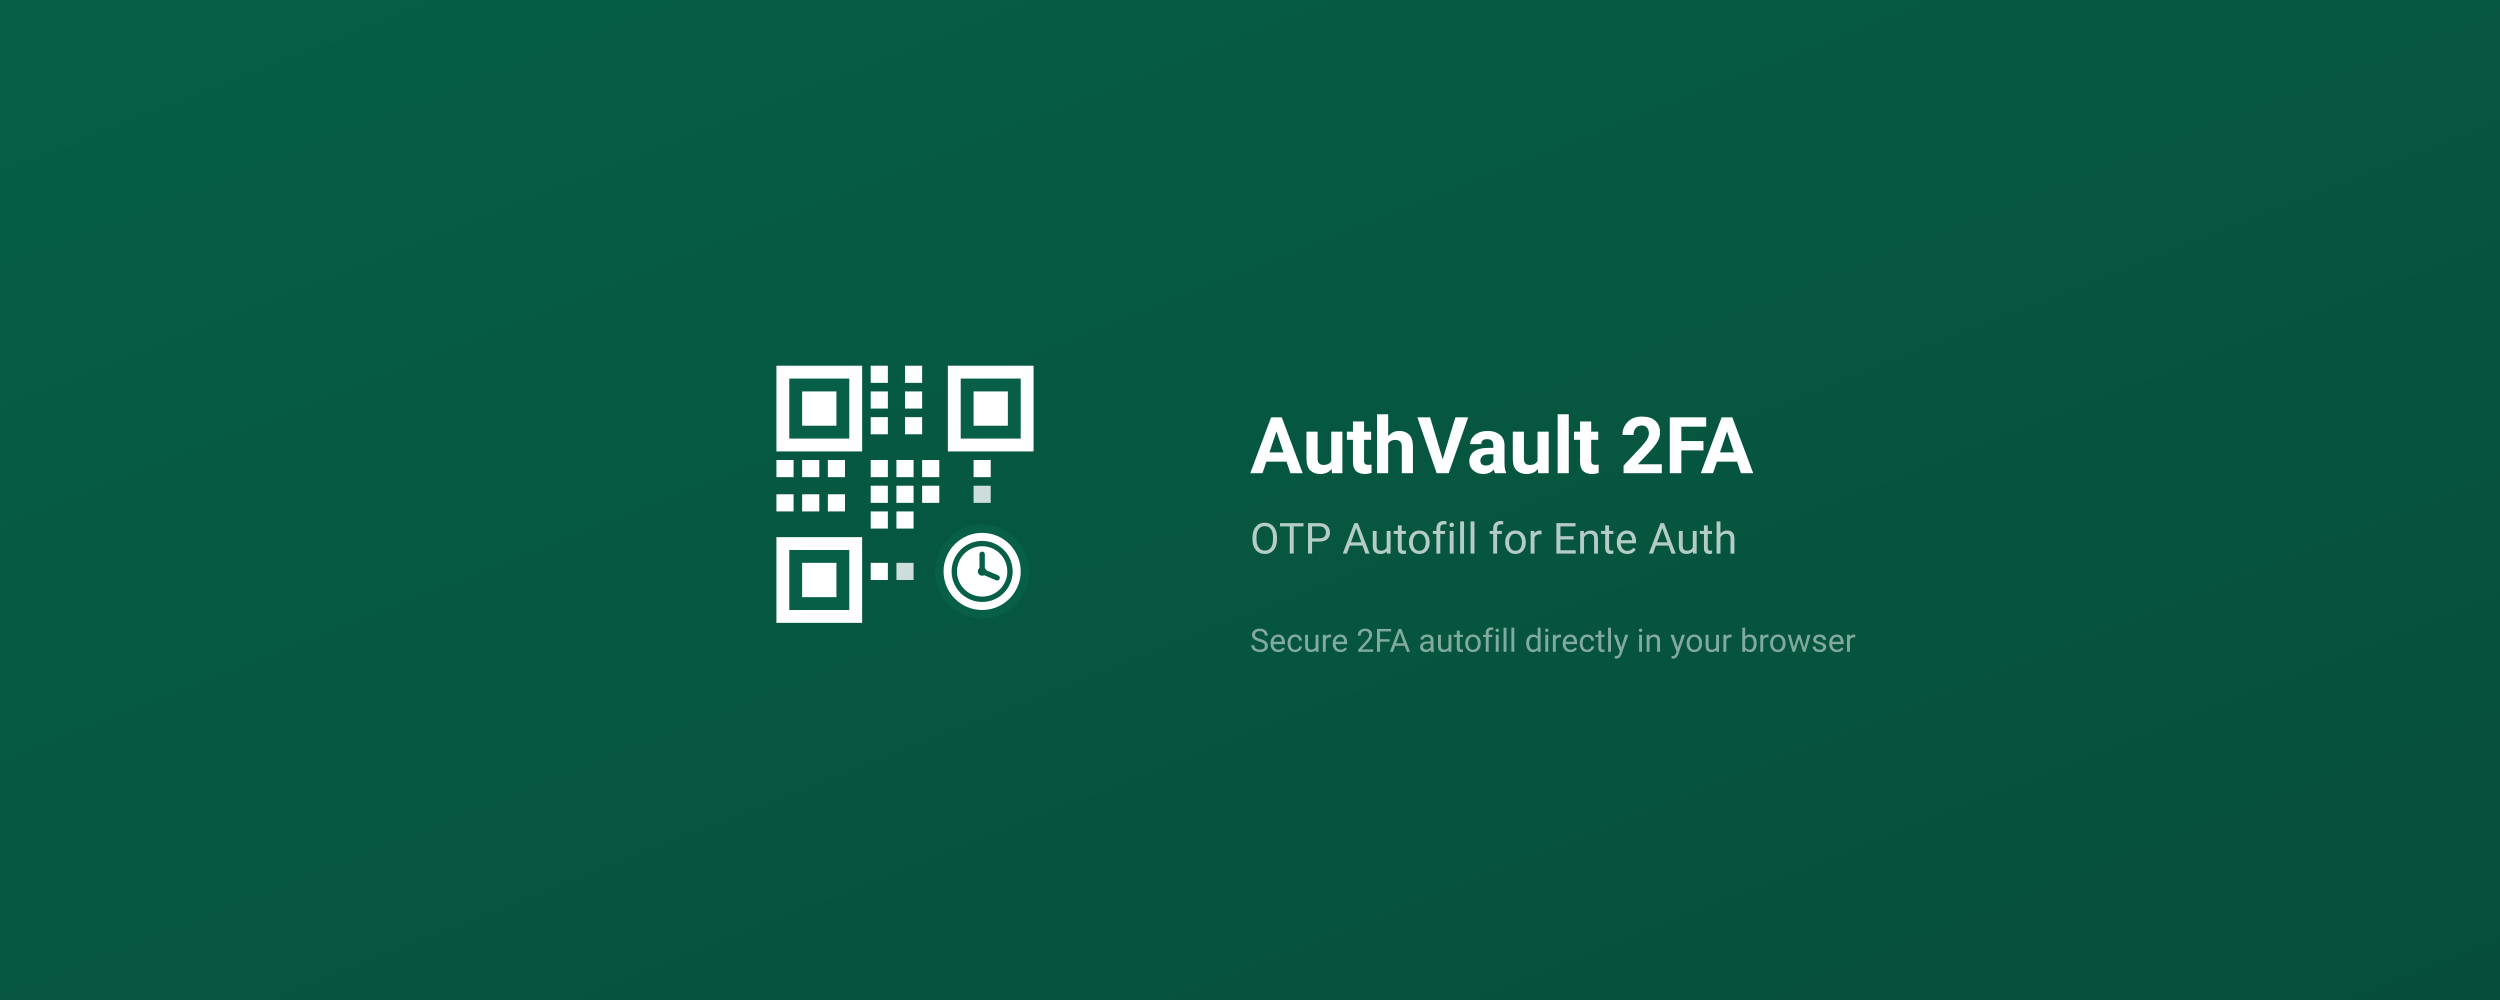
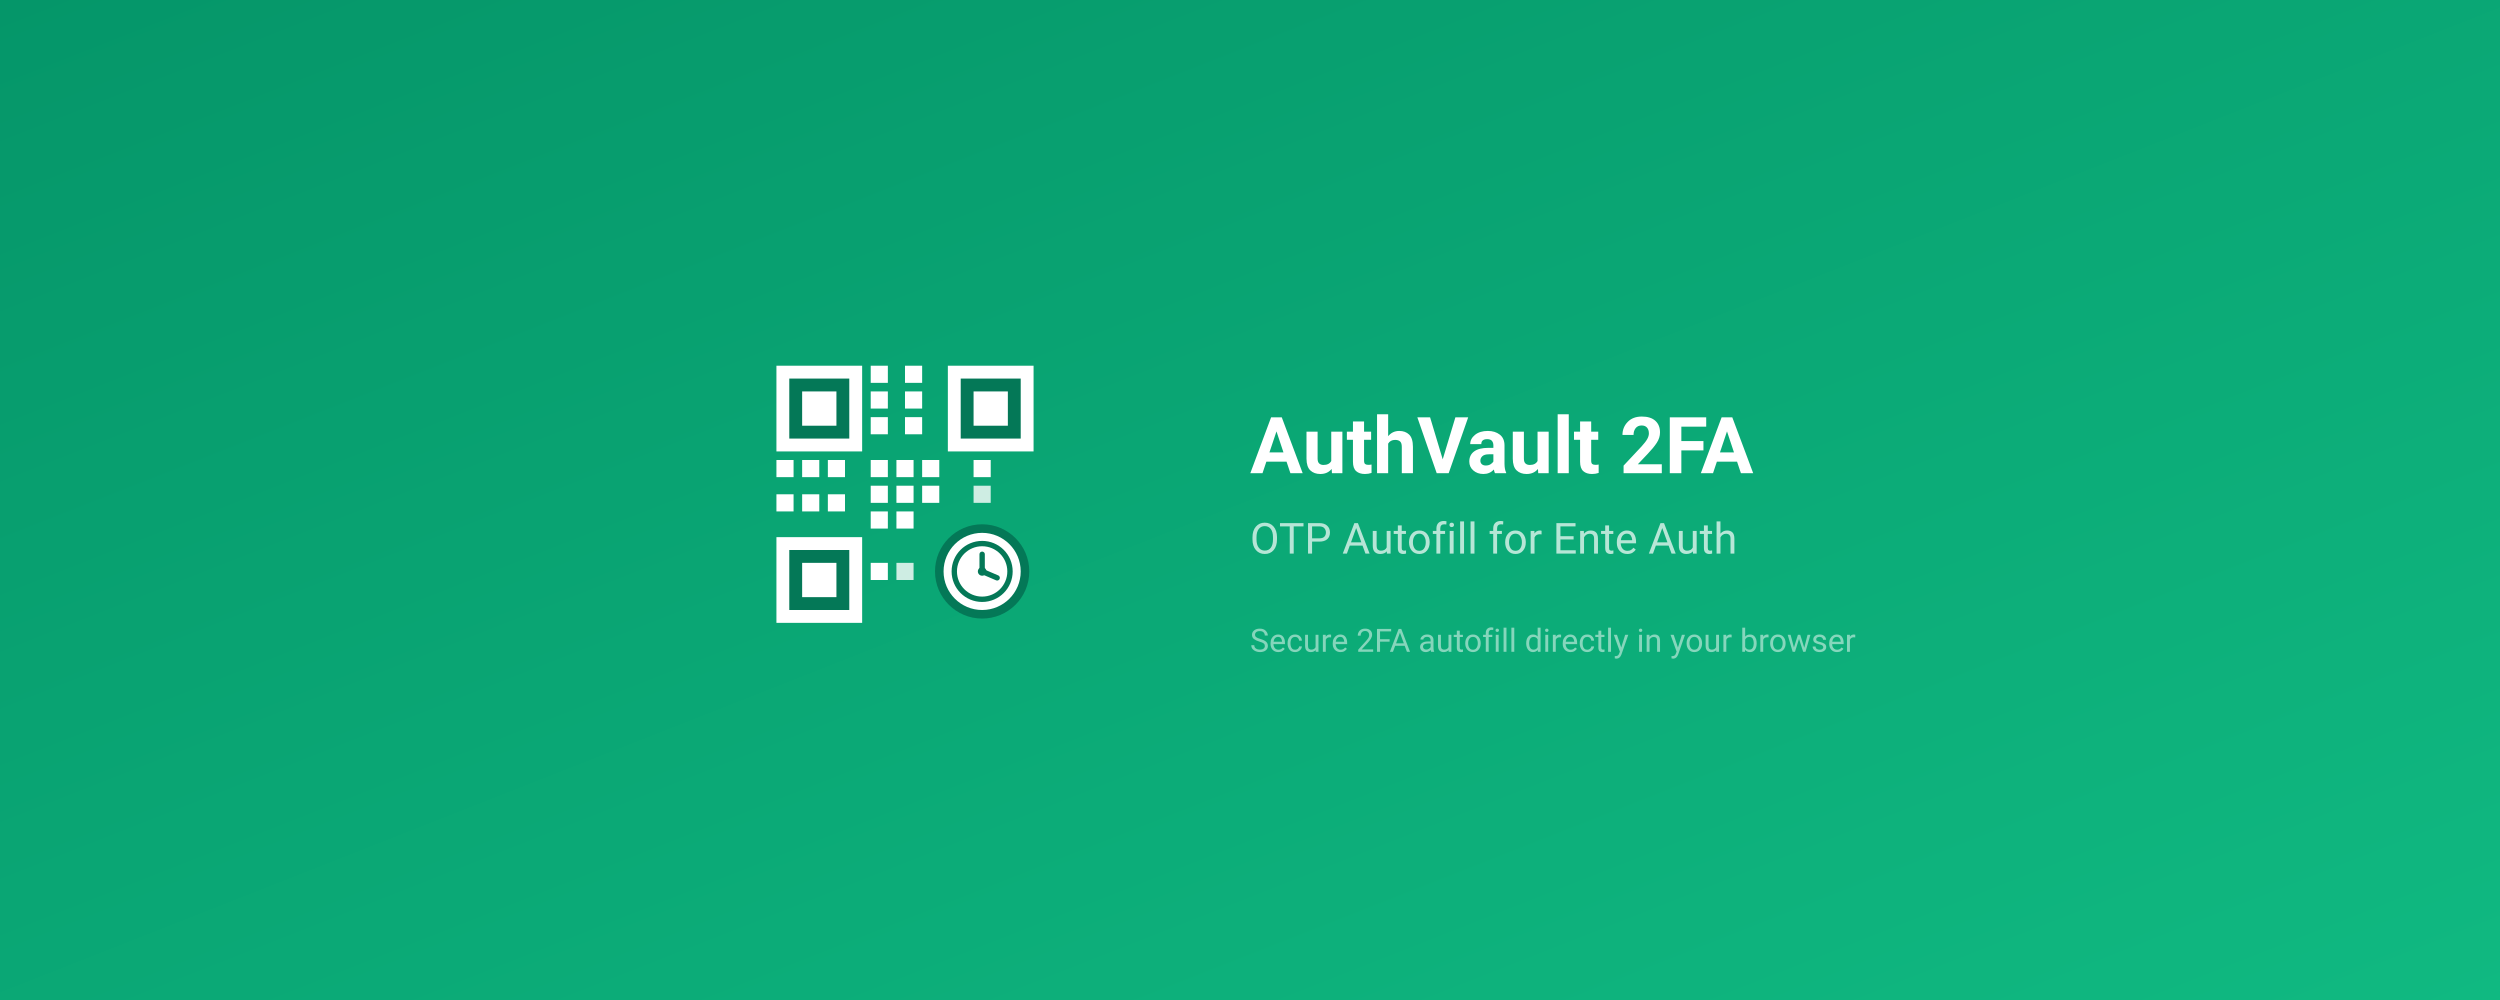
<svg xmlns="http://www.w3.org/2000/svg" width="1400" height="560" viewBox="0 0 1400 560">
  <defs>
    <linearGradient id="bg" x1="0%" y1="0%" x2="100%" y2="100%">
-       <stop offset="0%" style="stop-color:#065F46" />
-       <stop offset="100%" style="stop-color:#064E3B" />
+       <stop offset="0%" style="stop-color:#059669" />
+       <stop offset="100%" style="stop-color:#10B981" />
    </linearGradient>
  </defs>
  <rect width="1400" height="560" fill="url(#bg)" />
  <g transform="translate(430, 200) scale(1.2)">
    <rect x="4" y="4" width="40" height="40" fill="#ffffff" />
-     <rect x="10" y="10" width="28" height="28" fill="#065F46" />
+     <rect x="10" y="10" width="28" height="28" fill="#047857" />
    <rect x="16" y="16" width="16" height="16" fill="#ffffff" />
    <rect x="84" y="4" width="40" height="40" fill="#ffffff" />
-     <rect x="90" y="10" width="28" height="28" fill="#065F46" />
+     <rect x="90" y="10" width="28" height="28" fill="#047857" />
    <rect x="96" y="16" width="16" height="16" fill="#ffffff" />
    <rect x="4" y="84" width="40" height="40" fill="#ffffff" />
-     <rect x="10" y="90" width="28" height="28" fill="#065F46" />
+     <rect x="10" y="90" width="28" height="28" fill="#047857" />
    <rect x="16" y="96" width="16" height="16" fill="#ffffff" />
    <rect x="48" y="16" width="8" height="8" fill="#ffffff" />
    <rect x="64" y="16" width="8" height="8" fill="#ffffff" />
    <rect x="16" y="48" width="8" height="8" fill="#ffffff" />
    <rect x="16" y="64" width="8" height="8" fill="#ffffff" />
    <rect x="48" y="4" width="8" height="8" fill="#ffffff" />
    <rect x="64" y="4" width="8" height="8" fill="#ffffff" />
    <rect x="48" y="28" width="8" height="8" fill="#ffffff" />
    <rect x="64" y="28" width="8" height="8" fill="#ffffff" />
    <rect x="4" y="48" width="8" height="8" fill="#ffffff" />
    <rect x="28" y="48" width="8" height="8" fill="#ffffff" />
    <rect x="4" y="64" width="8" height="8" fill="#ffffff" />
    <rect x="28" y="64" width="8" height="8" fill="#ffffff" />
    <rect x="48" y="48" width="8" height="8" fill="#ffffff" />
    <rect x="60" y="48" width="8" height="8" fill="#ffffff" />
    <rect x="72" y="48" width="8" height="8" fill="#ffffff" />
    <rect x="48" y="60" width="8" height="8" fill="#ffffff" />
    <rect x="60" y="60" width="8" height="8" fill="#ffffff" />
    <rect x="72" y="60" width="8" height="8" fill="#ffffff" />
    <rect x="48" y="72" width="8" height="8" fill="#ffffff" />
    <rect x="60" y="72" width="8" height="8" fill="#ffffff" />
    <rect x="48" y="96" width="8" height="8" fill="#ffffff" />
    <rect x="60" y="96" width="8" height="8" fill="#ffffff" opacity="0.8" />
    <rect x="96" y="48" width="8" height="8" fill="#ffffff" />
    <rect x="96" y="60" width="8" height="8" fill="#ffffff" opacity="0.8" />
-     <circle cx="100" cy="100" r="22" fill="#065F46" />
+     <circle cx="100" cy="100" r="22" fill="#047857" />
    <circle cx="100" cy="100" r="18" fill="#ffffff" />
-     <circle cx="100" cy="100" r="13" fill="none" stroke="#065F46" stroke-width="2.5" />
-     <line x1="100" y1="100" x2="100" y2="92" stroke="#065F46" stroke-width="2.5" stroke-linecap="round" />
-     <line x1="100" y1="100" x2="107" y2="103" stroke="#065F46" stroke-width="2.5" stroke-linecap="round" />
-     <circle cx="100" cy="100" r="2" fill="#065F46" />
+     <circle cx="100" cy="100" r="13" fill="none" stroke="#047857" stroke-width="2.5" />
+     <line x1="100" y1="100" x2="100" y2="92" stroke="#047857" stroke-width="2.5" stroke-linecap="round" />
+     <line x1="100" y1="100" x2="107" y2="103" stroke="#047857" stroke-width="2.5" stroke-linecap="round" />
+     <circle cx="100" cy="100" r="2" fill="#047857" />
  </g>
  <text x="700" y="265" font-family="-apple-system, BlinkMacSystemFont, 'Segoe UI', Roboto, sans-serif" font-size="44" font-weight="700" fill="#ffffff" text-anchor="start">AuthVault 2FA</text>
  <text x="700" y="310" font-family="-apple-system, BlinkMacSystemFont, 'Segoe UI', Roboto, sans-serif" font-size="24" fill="rgba(255,255,255,0.7)" text-anchor="start">OTP Autofill for Ente Auth</text>
  <text x="700" y="365" font-family="-apple-system, BlinkMacSystemFont, 'Segoe UI', Roboto, sans-serif" font-size="18" fill="rgba(255,255,255,0.5)" text-anchor="start">Secure 2FA autofill directly in your browser</text>
</svg>
